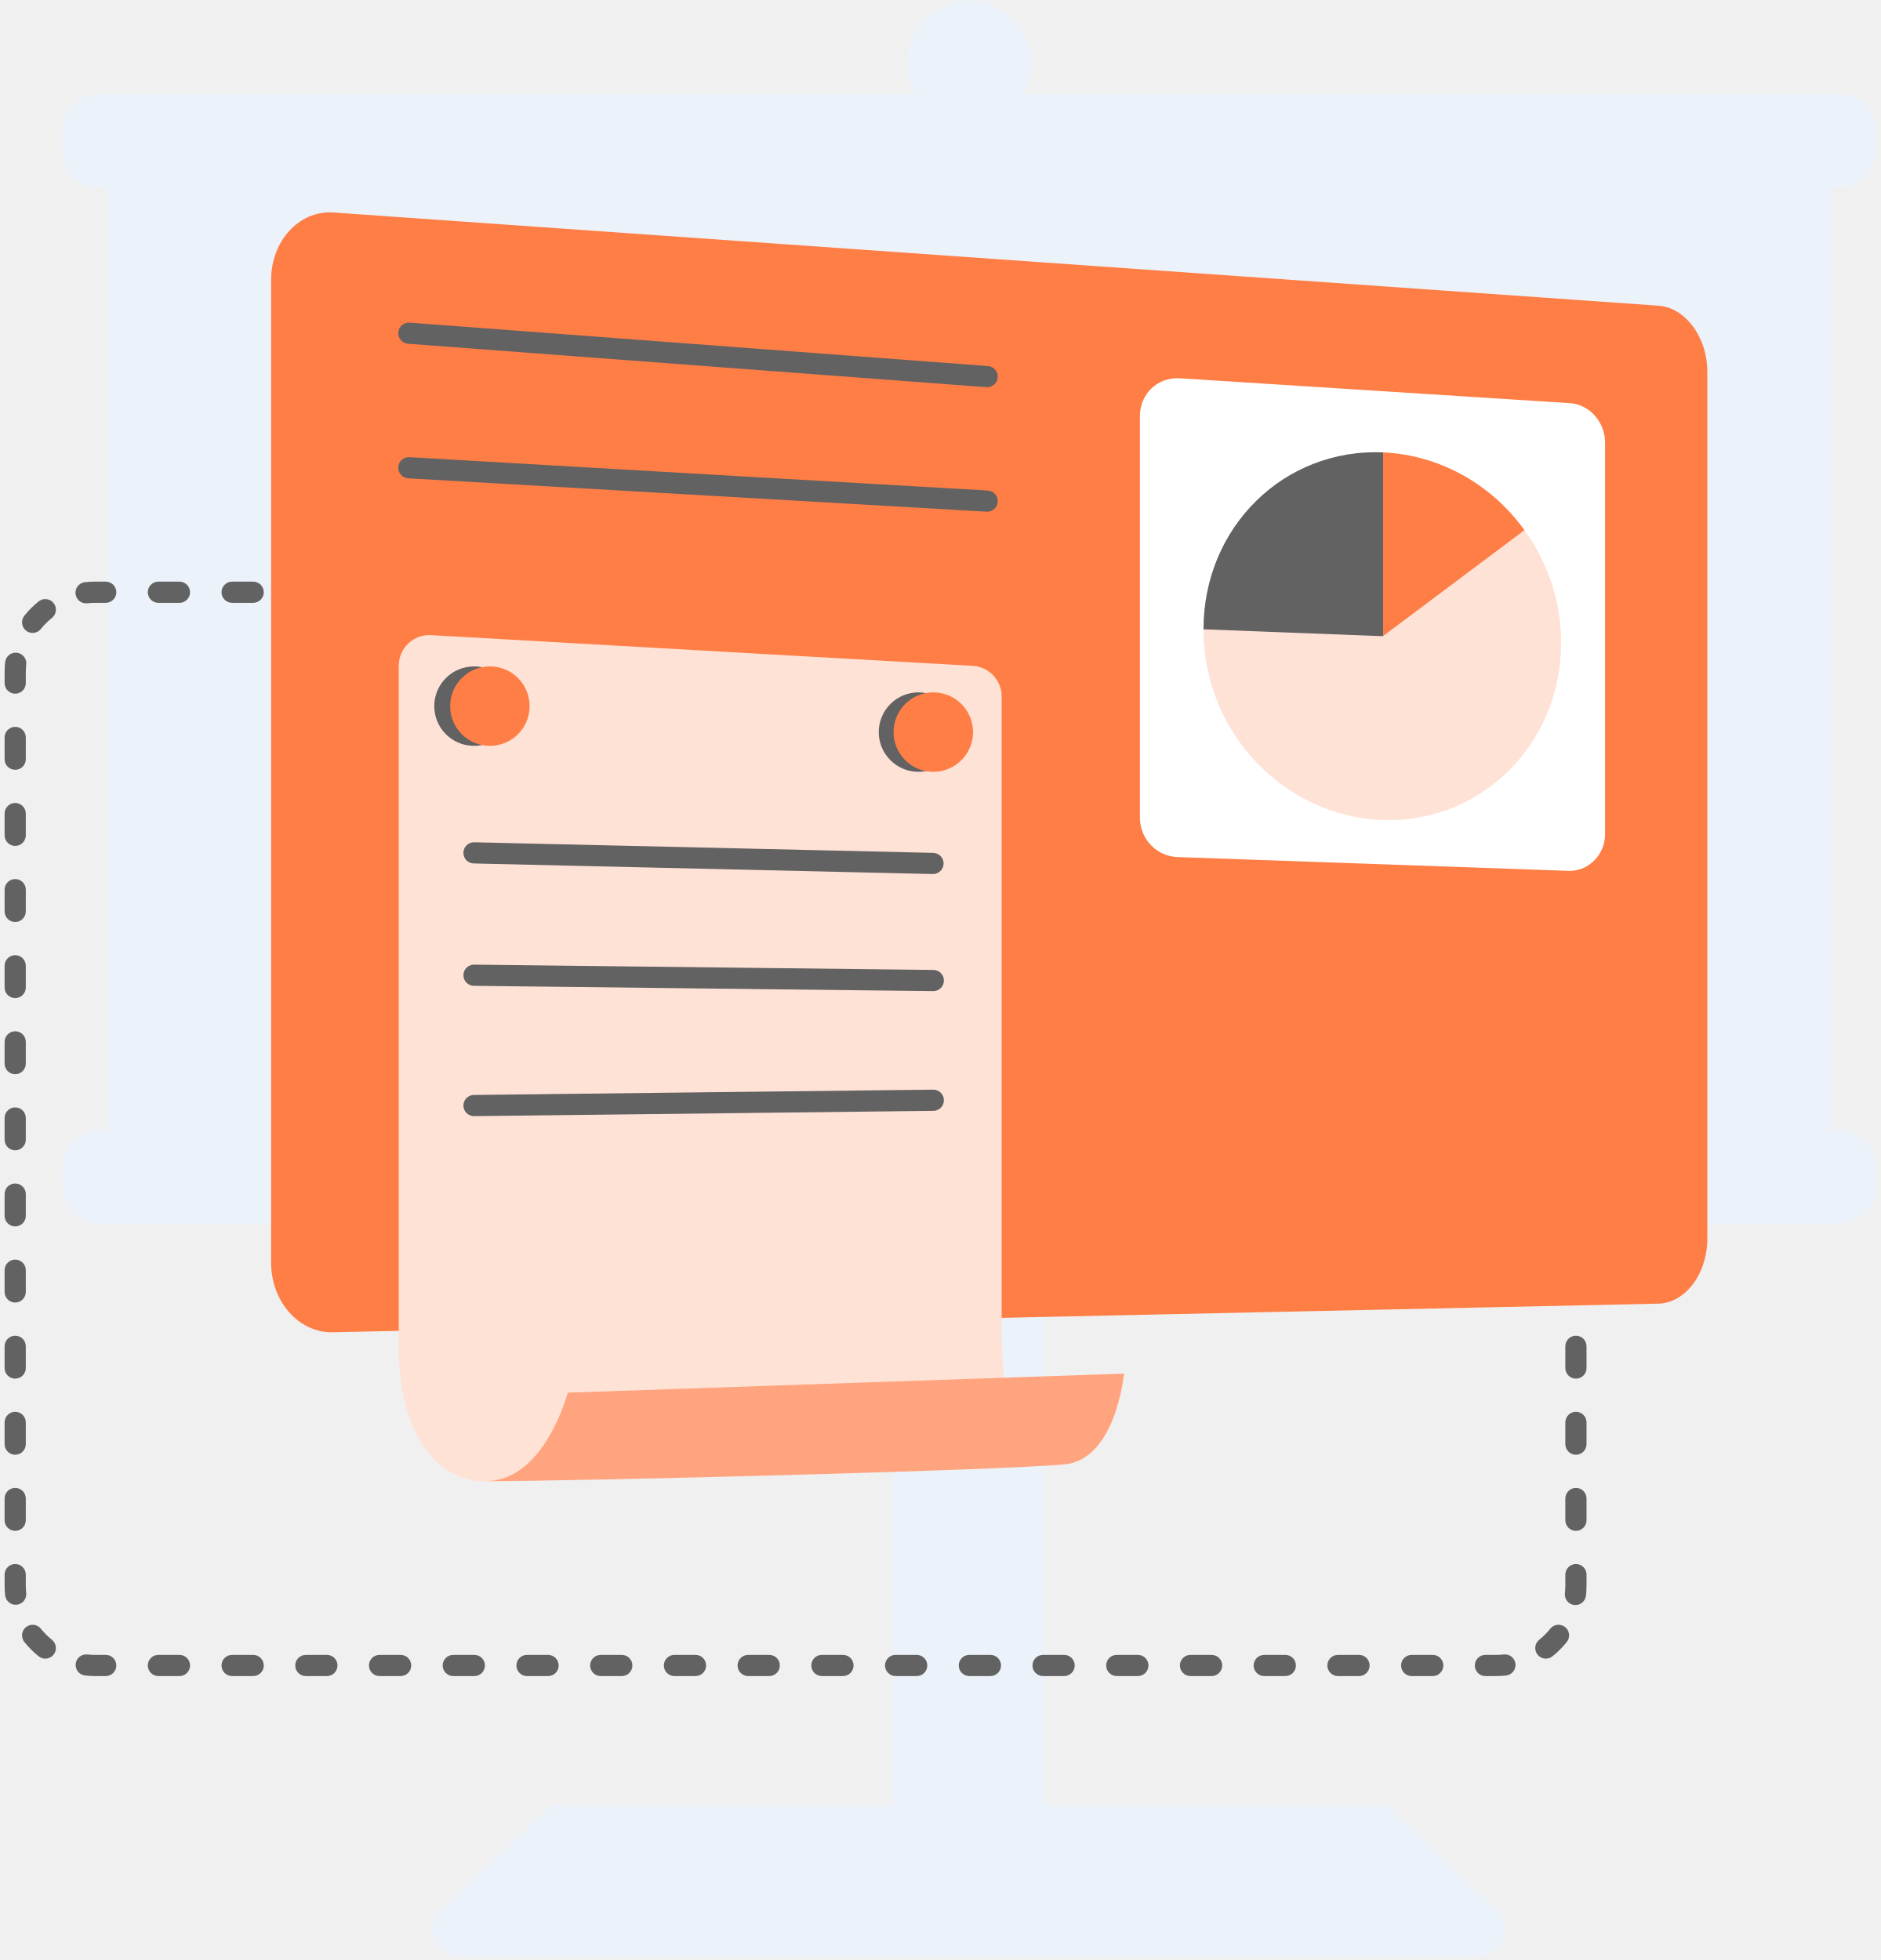
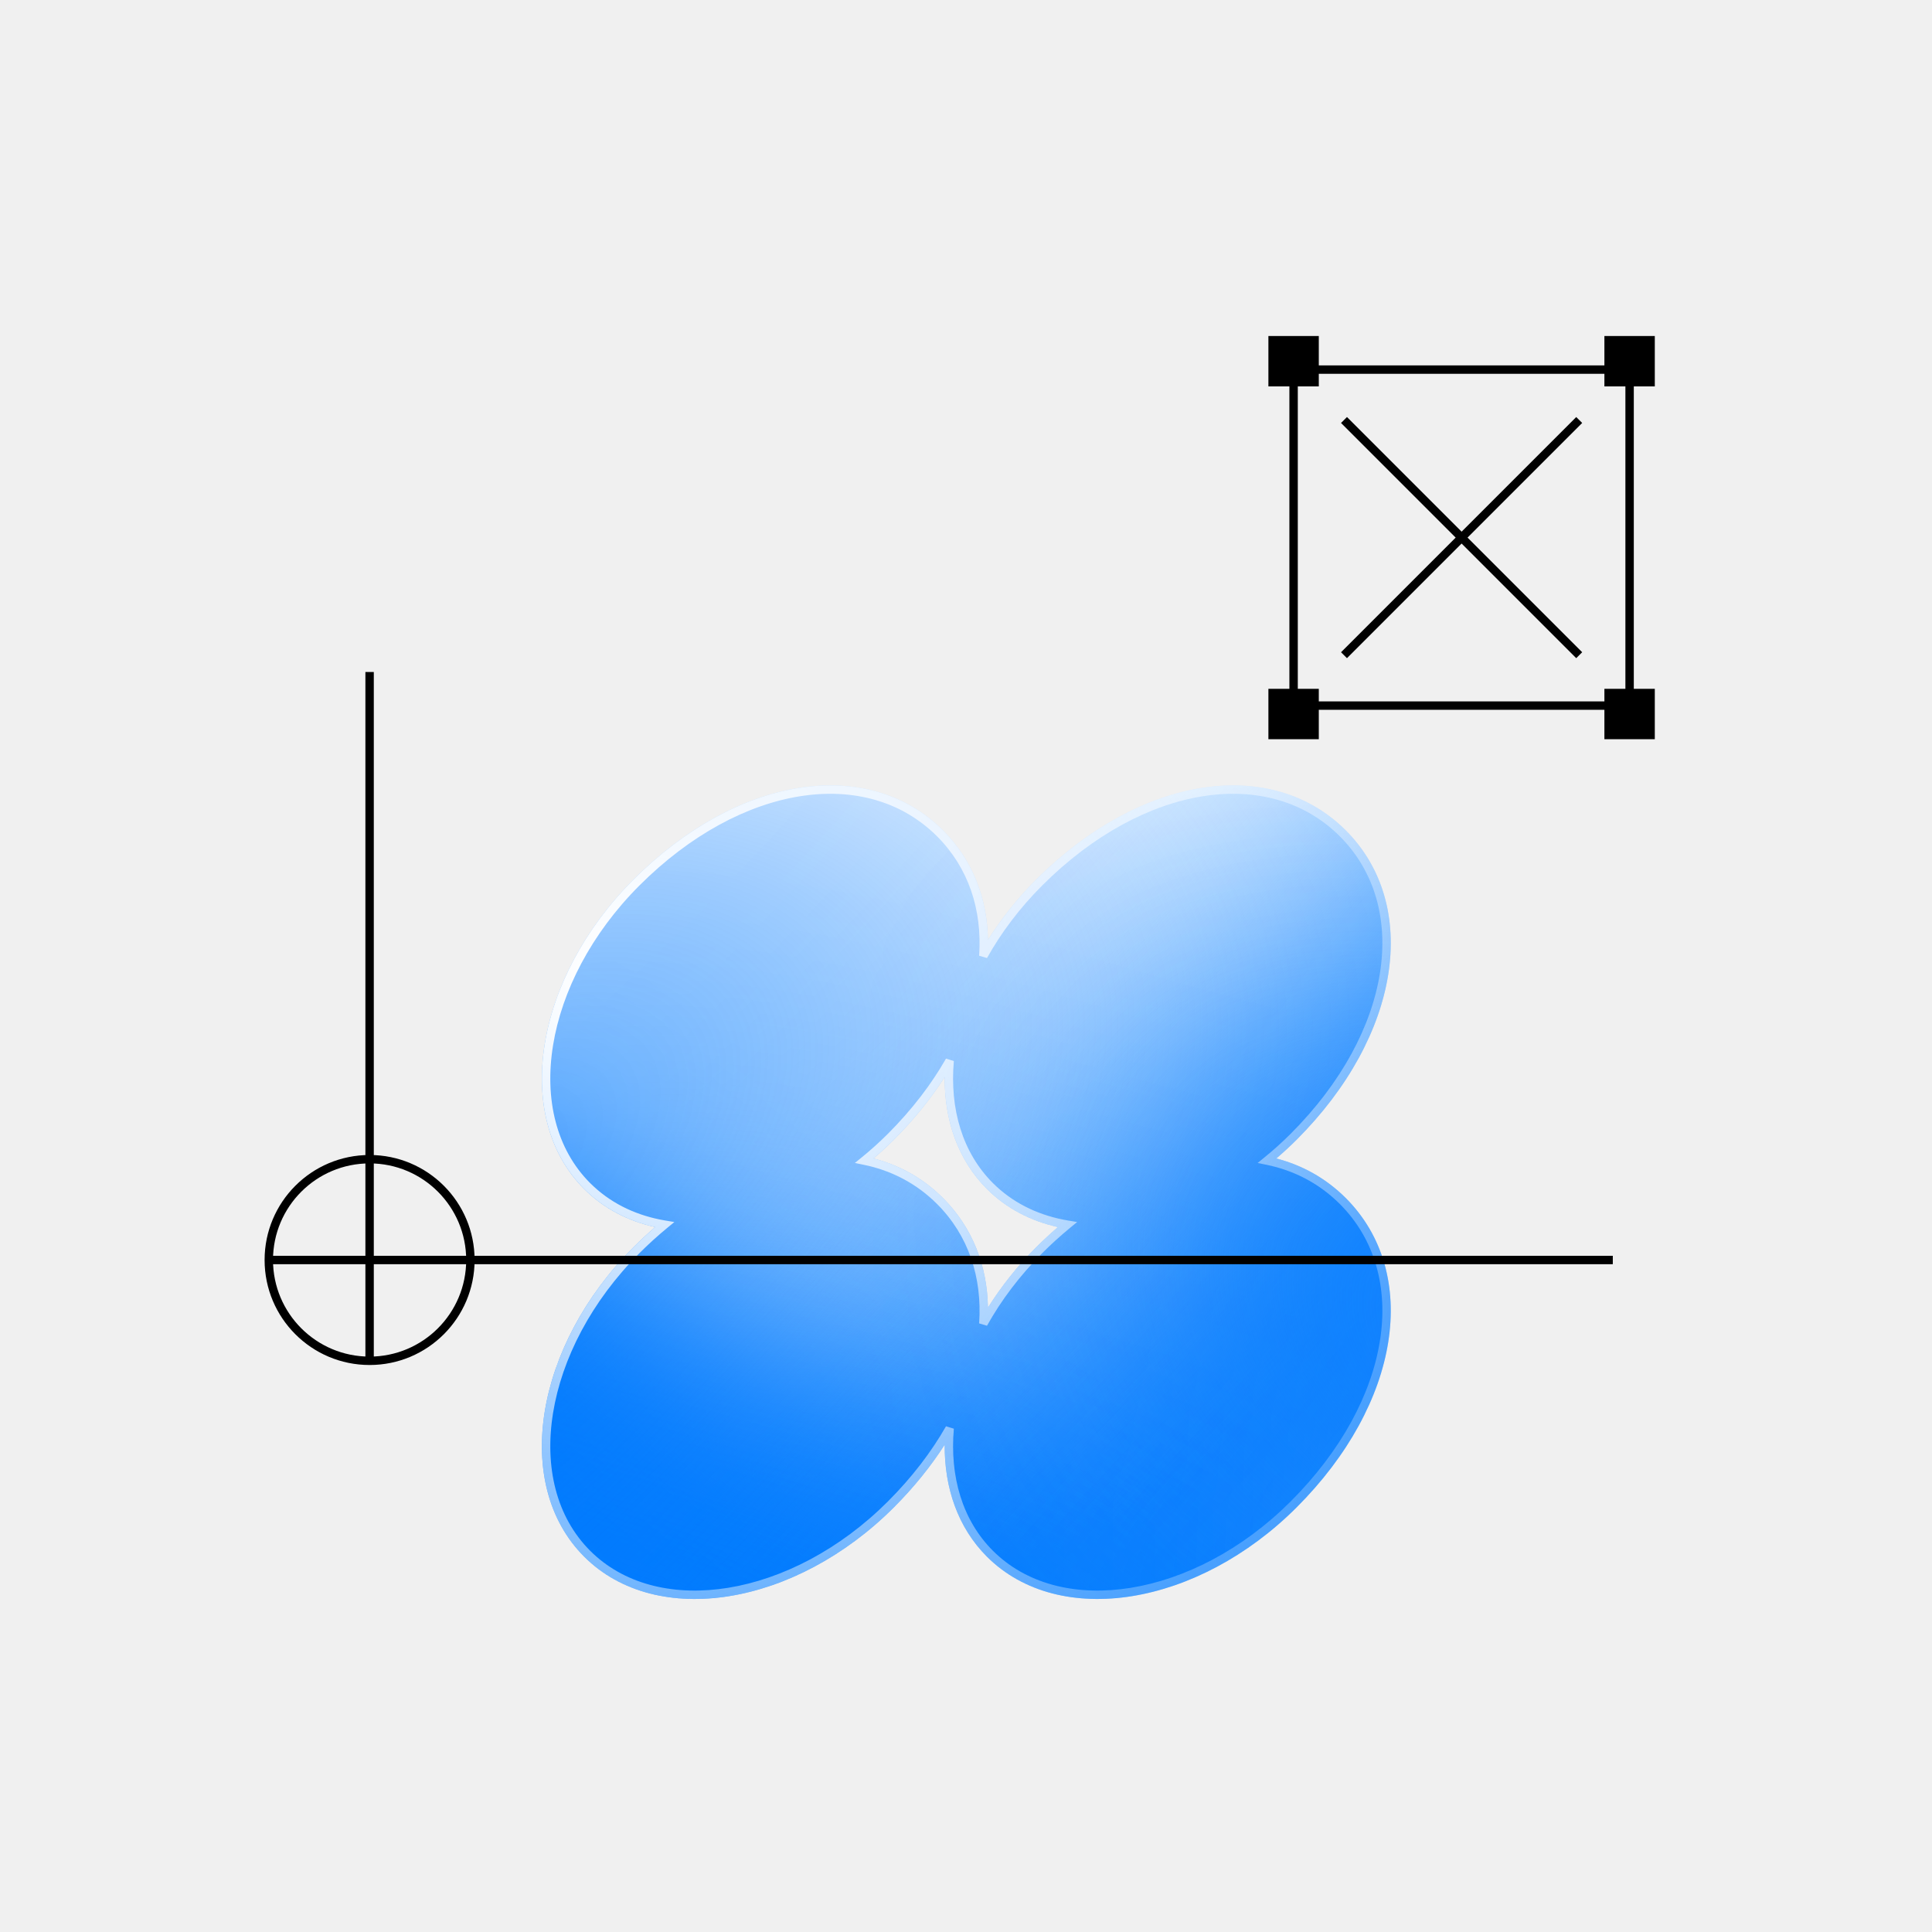
- <svg xmlns="http://www.w3.org/2000/svg" width="355" height="370" fill="none" viewBox="0 0 355 370">
-   <path fill="#ECF2F9" d="M332.27 21.701H33.67c-7.4 0-13.4 6-13.4 13.4v181.201c0 7.4 6 13.4 13.4 13.4h134.9v111h-62.5c-1.3 0-2.6.5-3.5 1.4l-19.4 18.5c-3.3 3.2-1.1 8.7 3.5 8.7h192.5c4.6 0 6.8-5.6 3.5-8.7l-19.4-18.5c-.9-.9-2.2-1.4-3.5-1.4h-62.5v-111h134.9c7.4 0 13.4-6 13.4-13.4v-181.2c.1-7.4-5.9-13.4-13.3-13.4Z" />
-   <path fill="#ECF2F9" fill-rule="evenodd" d="M18.77 35.502h328.4c3.8 0 7-3.1 6.9-7v-3.8c0-3.9-3.1-7-7-7H18.77c-3.9 0-7 3.1-7 7v3.8c0 3.9 3.1 7 7 7Zm0 195.601h328.4c3.8 0 7-3.1 6.9-7v-3.8c0-3.9-3.1-7-7-7H18.77c-3.9 0-7 3.1-7 7v3.8c0 3.9 3.1 7 7 7Z" clip-rule="evenodd" />
-   <path fill="#ECF2F9" d="M182.97 23.7c6.517 0 11.8-5.283 11.8-11.8S189.487.1 182.97.1s-11.8 5.283-11.8 11.8 5.283 11.8 11.8 11.8Z" />
-   <path fill="#626262" fill-rule="evenodd" d="M17.97 113.8c-.498 0-.989.028-1.471.081a2 2 0 1 1-.443-3.975c.629-.07 1.267-.106 1.913-.106h1.988a2 2 0 1 1 0 4H17.97Zm9.927-2a2 2 0 0 1 2-2h3.976a2 2 0 1 1 0 4h-3.976a2 2 0 0 1-2-2Zm13.916 0a2 2 0 0 1 2-2h3.976a2 2 0 1 1 0 4h-3.976a2 2 0 0 1-2-2Zm13.915 0a2 2 0 0 1 2-2h3.977a2 2 0 1 1 0 4h-3.977a2 2 0 0 1-2-2Zm13.916 0a2 2 0 0 1 2-2h3.976a2 2 0 1 1 0 4h-3.976a2 2 0 0 1-2-2Zm13.916 0a2 2 0 0 1 2-2h3.976a2 2 0 1 1 0 4H85.56a2 2 0 0 1-2-2Zm13.916 0a2 2 0 0 1 2-2h3.976a2 2 0 0 1 0 4h-3.976a2 2 0 0 1-2-2Zm13.916 0a2 2 0 0 1 2-2h3.976a2 2 0 0 1 0 4h-3.976a2 2 0 0 1-2-2Zm13.915 0a2 2 0 0 1 2-2h3.976a2 2 0 1 1 0 4h-3.976a2 2 0 0 1-2-2Zm13.916 0a2 2 0 0 1 2-2h3.976a2 2 0 1 1 0 4h-3.976a2 2 0 0 1-2-2Zm13.916 0a2 2 0 0 1 2-2h3.976a2 2 0 1 1 0 4h-3.976a2 2 0 0 1-2-2Zm13.916 0a2 2 0 0 1 2-2h3.976a2 2 0 0 1 0 4h-3.976a2 2 0 0 1-2-2Zm13.916 0a2 2 0 0 1 2-2h3.976a2 2 0 0 1 0 4h-3.976a2 2 0 0 1-2-2Zm13.915 0a2 2 0 0 1 2-2h3.976a2 2 0 1 1 0 4h-3.976a2 2 0 0 1-2-2Zm13.916 0a2 2 0 0 1 2-2h3.976a2 2 0 1 1 0 4h-3.976a2 2 0 0 1-2-2Zm13.916 0a2 2 0 0 1 2-2h3.976a2 2 0 1 1 0 4h-3.976a2 2 0 0 1-2-2Zm13.916 0a2 2 0 0 1 2-2h3.976a2 2 0 0 1 0 4h-3.976a2 2 0 0 1-2-2Zm13.916 0a2 2 0 0 1 2-2h3.976a2 2 0 0 1 0 4h-3.976a2 2 0 0 1-2-2Zm13.915 0a2 2 0 0 1 2-2h3.976a2 2 0 1 1 0 4h-3.976a2 2 0 0 1-2-2Zm13.916 0a2 2 0 0 1 2-2h1.988c.646 0 1.284.036 1.912.105a2 2 0 1 1-.44 3.976 13.217 13.217 0 0 0-1.472-.081h-1.988a2 2 0 0 1-2-2Zm11.844 2.04a2 2 0 0 1 2.811-.314 17.119 17.119 0 0 1 2.706 2.709 2 2 0 1 1-3.128 2.493 13.148 13.148 0 0 0-2.075-2.077 2 2 0 0 1-.314-2.811Zm-280.11.004a2 2 0 0 1-.318 2.811 13.13 13.13 0 0 0-2.077 2.075 2 2 0 1 1-3.125-2.497c.8-1 1.709-1.908 2.709-2.706a2 2 0 0 1 2.81.317Zm-6.933 9.376a2 2 0 0 1 1.768 2.208c-.053.482-.08.973-.08 1.472v2.052a2 2 0 1 1-4 0V126.9c0-.646.035-1.284.104-1.912a2 2 0 0 1 2.208-1.768Zm293.972 0a2 2 0 0 1 2.209 1.767c.07.629.106 1.267.106 1.913v2.052a2 2 0 1 1-4 0V126.9c0-.497-.028-.988-.081-1.47a2 2 0 0 1 1.766-2.21Zm.315 13.994a2 2 0 0 1 2 2v4.105a2 2 0 1 1-4 0v-4.105a2 2 0 0 1 2-2Zm-294.6 0a2 2 0 0 1 2 2v4.105a2 2 0 1 1-4 0v-4.105a2 2 0 0 1 2-2Zm294.6 14.367a2 2 0 0 1 2 2v4.105a2 2 0 0 1-4 0v-4.105a2 2 0 0 1 2-2Zm-294.6 0a2 2 0 0 1 2 2v4.105a2 2 0 0 1-4 0v-4.105a2 2 0 0 1 2-2Zm294.6 14.367a2 2 0 0 1 2 2v4.104a2 2 0 1 1-4 0v-4.104a2 2 0 0 1 2-2Zm-294.6 0a2 2 0 0 1 2 2v4.104a2 2 0 1 1-4 0v-4.104a2 2 0 0 1 2-2Zm294.6 14.366a2 2 0 0 1 2 2v4.105a2 2 0 1 1-4 0v-4.105a2 2 0 0 1 2-2Zm-294.6 0a2 2 0 0 1 2 2v4.105a2 2 0 1 1-4 0v-4.105a2 2 0 0 1 2-2Zm294.6 14.367a2 2 0 0 1 2 2v4.105a2 2 0 0 1-4 0v-4.105a2 2 0 0 1 2-2Zm-294.6 0a2 2 0 0 1 2 2v4.105a2 2 0 0 1-4 0v-4.105a2 2 0 0 1 2-2Zm294.6 14.367a2 2 0 0 1 2 2v4.104a2 2 0 1 1-4 0v-4.104a2 2 0 0 1 2-2Zm-294.6 0a2 2 0 0 1 2 2v4.104a2 2 0 1 1-4 0v-4.104a2 2 0 0 1 2-2Zm294.6 14.366a2 2 0 0 1 2 2v4.105a2 2 0 1 1-4 0v-4.105a2 2 0 0 1 2-2Zm-294.6 0a2 2 0 0 1 2 2v4.105a2 2 0 1 1-4 0v-4.105a2 2 0 0 1 2-2Zm294.6 14.367a2 2 0 0 1 2 2v4.105a2 2 0 0 1-4 0v-4.105a2 2 0 0 1 2-2Zm-294.6 0a2 2 0 0 1 2 2v4.105a2 2 0 0 1-4 0v-4.105a2 2 0 0 1 2-2Zm294.6 14.367a2 2 0 0 1 2 2v4.104a2 2 0 1 1-4 0v-4.104a2 2 0 0 1 2-2Zm-294.6 0a2 2 0 0 1 2 2v4.104a2 2 0 1 1-4 0v-4.104a2 2 0 0 1 2-2Zm294.6 14.366a2 2 0 0 1 2 2v4.105a2 2 0 1 1-4 0v-4.105a2 2 0 0 1 2-2Zm-294.6 0a2 2 0 0 1 2 2v4.105a2 2 0 1 1-4 0v-4.105a2 2 0 0 1 2-2Zm294.6 14.367a2 2 0 0 1 2 2v4.105a2 2 0 0 1-4 0v-4.105a2 2 0 0 1 2-2Zm-294.6 0a2 2 0 0 1 2 2v4.105a2 2 0 0 1-4 0v-4.105a2 2 0 0 1 2-2Zm294.6 14.367a2 2 0 0 1 2 2v2.052c0 .646-.035 1.284-.105 1.912a2 2 0 0 1-3.976-.44c.054-.482.081-.973.081-1.472v-2.052a2 2 0 0 1 2-2Zm-294.6 0a2 2 0 0 1 2 2v2.052c0 .497.028.988.082 1.47a2.001 2.001 0 0 1-3.976.443A17.261 17.261 0 0 1 .87 299.3v-2.052a2 2 0 0 1 2-2Zm292.56 11.908a2 2 0 0 1 .314 2.811c-.799 1-1.708 1.908-2.708 2.706a2 2 0 0 1-2.494-3.128 13.148 13.148 0 0 0 2.077-2.075 2 2 0 0 1 2.811-.314Zm-290.516-.001a2 2 0 0 1 2.81.317 13.176 13.176 0 0 0 2.076 2.077 2 2 0 1 1-2.497 3.125 17.16 17.16 0 0 1-2.706-2.709 2 2 0 0 1 .317-2.81Zm281.136 6.93a2 2 0 0 1-1.766 2.209c-.63.07-1.268.106-1.914.106h-1.988a2 2 0 0 1 0-4h1.988c.498 0 .988-.028 1.47-.081a2 2 0 0 1 2.21 1.766Zm-271.76.002a2 2 0 0 1 2.208-1.768c.482.053.973.081 1.472.081h1.988a2 2 0 1 1 0 4H17.97c-.646 0-1.284-.036-1.912-.105a2 2 0 0 1-1.768-2.208Zm13.608.313a2 2 0 0 1 2-2h3.976a2 2 0 1 1 0 4h-3.976a2 2 0 0 1-2-2Zm13.916 0a2 2 0 0 1 2-2h3.976a2 2 0 1 1 0 4h-3.976a2 2 0 0 1-2-2Zm13.916 0a2 2 0 0 1 2-2h3.976a2 2 0 1 1 0 4h-3.976a2 2 0 0 1-2-2Zm13.915 0a2 2 0 0 1 2-2h3.976a2 2 0 1 1 0 4h-3.976a2 2 0 0 1-2-2Zm13.916 0a2 2 0 0 1 2-2h3.976a2 2 0 1 1 0 4H85.56a2 2 0 0 1-2-2Zm13.916 0a2 2 0 0 1 2-2h3.976a2 2 0 0 1 0 4h-3.976a2 2 0 0 1-2-2Zm13.916 0a2 2 0 0 1 2-2h3.976a2 2 0 0 1 0 4h-3.976a2 2 0 0 1-2-2Zm13.915 0a2 2 0 0 1 2-2h3.976a2 2 0 1 1 0 4h-3.976a2 2 0 0 1-2-2Zm13.916 0a2 2 0 0 1 2-2h3.976a2 2 0 1 1 0 4h-3.976a2 2 0 0 1-2-2Zm13.916 0a2 2 0 0 1 2-2h3.976a2 2 0 1 1 0 4h-3.976a2 2 0 0 1-2-2Zm13.916 0a2 2 0 0 1 2-2h3.976a2 2 0 0 1 0 4h-3.976a2 2 0 0 1-2-2Zm13.916 0a2 2 0 0 1 2-2h3.976a2 2 0 0 1 0 4h-3.976a2 2 0 0 1-2-2Zm13.915 0a2 2 0 0 1 2-2h3.976a2 2 0 1 1 0 4h-3.976a2 2 0 0 1-2-2Zm13.916 0a2 2 0 0 1 2-2h3.976a2 2 0 1 1 0 4h-3.976a2 2 0 0 1-2-2Zm13.916 0a2 2 0 0 1 2-2h3.976a2 2 0 1 1 0 4h-3.976a2 2 0 0 1-2-2Zm13.916 0a2 2 0 0 1 2-2h3.976a2 2 0 0 1 0 4h-3.976a2 2 0 0 1-2-2Zm13.916 0a2 2 0 0 1 2-2h3.976a2 2 0 0 1 0 4h-3.976a2 2 0 0 1-2-2Zm13.915 0a2 2 0 0 1 2-2h3.976a2 2 0 1 1 0 4h-3.976a2 2 0 0 1-2-2Z" clip-rule="evenodd" />
-   <path fill="#FF7E46" d="m312.97 246.1-250.2 5.4c-6.4.1-11.6-5.8-11.6-13.2V52.9c0-7.4 5.2-13.1 11.6-12.8l250.2 17.6c5.1.3 9.3 5.9 9.3 12.5V234c-.1 6.6-4.2 12-9.3 12.1Z" />
-   <path fill="#fff" d="m296.268 164.402-73.7-2.6c-4.1 0-7.4-3.3-7.4-7.5v-75.8c0-4.1 3.3-7.3 7.4-7.1l73.7 4.7c3.7.2 6.7 3.5 6.7 7.5v73.7c.1 3.9-3 7.1-6.7 7.1Z" />
-   <path fill="#FFE2D6" d="M81.37 119.9c-3.3-.2-6.1 2.4-6.1 5.8v128.7c0 15.8 6.8 25.3 16.6 25.3s102.7-3.2 109.3-3.2c-9.8-2.4-12.1-10.8-12.1-26v-119c0-3.1-2.4-5.6-5.4-5.8l-102.3-5.8Z" />
-   <path fill="#626262" d="M173.369 145.702a7.5 7.5 0 1 0 0-15 7.5 7.5 0 0 0 0 15Zm-83.9-4.902a7.5 7.5 0 1 0 0-15 7.5 7.5 0 0 0 0 15Z" />
-   <path fill="#FF7E46" d="M92.469 140.8a7.5 7.5 0 1 0 0-15 7.5 7.5 0 0 0 0 15Zm83.699 4.902a7.5 7.5 0 1 0 0-15 7.5 7.5 0 0 0 0 15Z" />
-   <path fill="#FFA47E" d="M107.169 262.9s-4.3 16.5-15.3 16.7c19 0 99.8-2.1 109.3-3.2s11-17.1 11-17.1l-105 3.6Z" />
-   <path fill="#626262" fill-rule="evenodd" d="M75.176 62.75a2 2 0 0 1 2.144-1.844l109.2 8.2a2 2 0 0 1-.3 3.988l-109.2-8.2a2 2 0 0 1-1.844-2.144Zm-.003 25.433a2 2 0 0 1 2.112-1.881l109.2 6.3a2 2 0 0 1-.23 3.993l-109.2-6.3a2 2 0 0 1-1.882-2.112Zm12.298 72.772a2 2 0 0 1 2.045-1.953l86.7 2a2.001 2.001 0 0 1-.092 3.999l-86.7-2a2 2 0 0 1-1.953-2.046Zm0 23.122a2 2 0 0 1 2.022-1.977l86.7 1a2 2 0 0 1-.046 4l-86.7-1a2 2 0 0 1-1.977-2.023Zm90.699 23.6a2 2 0 0 1-1.977 2.023l-86.7 1a2 2 0 1 1-.046-4l86.7-1a2 2 0 0 1 2.023 1.977Z" clip-rule="evenodd" />
-   <path fill="#FFE2D6" d="M294.668 121.402c0-19.1-15-35.1-33.6-35.9-18.7-.8-33.9 14.1-33.9 33.4 0 19.3 15.2 35.3 33.9 35.9 18.6.6 33.6-14.4 33.6-33.4Z" />
-   <path fill="#FF7E46" d="M287.768 100.1c-6.1-8.5-15.8-14.2-26.7-14.7v34.7l26.7-20Z" />
-   <path fill="#FFE2D6" d="m287.768 100.1-26.7 20 33.6 1.3c0-7.9-2.6-15.3-6.9-21.3Z" />
-   <path fill="#626262" d="M261.07 120.1V85.4c-18.7-.8-33.9 14.1-33.9 33.4l33.9 1.3Z" />
+ <svg xmlns="http://www.w3.org/2000/svg" width="230" height="230" fill="none">
+   <mask id="a" style="mask-type:alpha" maskUnits="userSpaceOnUse" x="64" y="93" width="102" height="98">
+     <path d="M143.065 93.799c6.552-1.033 12.688.6 17.145 5.055 4.457 4.455 6.091 10.589 5.058 17.137-1.032 6.542-4.722 13.505-10.919 19.699a41.94 41.94 0 0 1-2.408 2.222c3.103.804 5.922 2.367 8.269 4.713 4.457 4.455 6.091 10.588 5.058 17.137-1.032 6.541-4.722 13.504-10.919 19.699-5.866 5.863-12.905 9.473-19.56 10.552-6.655 1.078-12.969-.372-17.292-4.693-3.455-3.454-5.074-8.181-5.034-13.336-1.639 2.561-3.661 5.076-6.063 7.477-5.865 5.863-12.905 9.473-19.56 10.552-6.655 1.078-12.968-.372-17.291-4.693-4.323-4.322-5.775-10.633-4.696-17.285 1.08-6.652 4.691-13.687 10.557-19.551.85-.849 1.713-1.65 2.588-2.404-3.222-.716-6.126-2.208-8.45-4.53-4.322-4.322-5.773-10.634-4.695-17.285 1.08-6.653 4.691-13.688 10.557-19.551 6.198-6.195 13.163-9.884 19.707-10.915 6.552-1.033 12.688.6 17.145 5.055 3.512 3.511 5.269 8.067 5.35 13.047a40.869 40.869 0 0 1 5.746-7.187c6.198-6.195 13.163-9.884 19.707-10.915zm-30.602 34.415c-1.639 2.56-3.661 5.076-6.063 7.476a41.258 41.258 0 0 1-2.408 2.222c3.104.804 5.923 2.367 8.27 4.713 3.512 3.51 5.27 8.066 5.35 13.047a40.875 40.875 0 0 1 5.746-7.188c.85-.849 1.714-1.65 2.589-2.404-3.222-.716-6.126-2.208-8.45-4.53-3.455-3.455-5.074-8.182-5.034-13.336z" fill="#000" />
+   </mask>
+   <g mask="url(#a)">
+     <mask id="b" style="mask-type:alpha" maskUnits="userSpaceOnUse" x="29" y="80" width="245" height="139">
+       <path fill="#fff" d="M29.909 80.84H273.78v137.19H29.909z" />
+     </mask>
+     <g mask="url(#b)">
+       <path fill="#fff" d="M29.908 80.84h243.871v137.19H29.908z" />
+       <g filter="url(#c)">
+         <path d="M124.129 174.854c39.672 9.338 75.028 14.908 71.284 30.82-3.745 15.912-38.942 21.24-78.614 11.901-39.673-9.339-65.842-37.789-62.097-53.7 3.745-15.912 29.755 1.64 69.427 10.979z" fill="#027BFE" />
+       </g>
+       <g filter="url(#d)">
+         <path d="M136.202 138.889c38.217-43.7 67.39-85.726 93.585-62.813 26.195 22.913 16.449 76.913-21.768 120.614-38.218 43.7-102.983 47.589-129.178 24.676-26.195-22.913 19.144-38.777 57.361-82.477z" fill="#027BFE" />
+       </g>
+       <g filter="url(#e)">
+         <path d="M120.89 187.493c49.262 30.714 95.42 52.769 77.01 82.304-18.411 29.535-73.271 28.58-122.533-2.134s-63.493-94.024-45.083-123.559c18.411-29.535 41.343 12.675 90.606 43.389z" fill="#027BFE" />
+       </g>
+       <g filter="url(#f)">
+         <path d="M76.644 197.964c39.672 9.339 75.028 14.908 71.283 30.82-3.745 15.912-38.941 21.24-78.614 11.901-39.672-9.339-65.842-37.788-62.097-53.7 3.745-15.912 29.755 1.64 69.428 10.979z" fill="#027BFE" />
+       </g>
+       <g filter="url(#g)">
+         <path d="M326.893 144.099c42.915 42.92 40.371 141.744 14.354 167.763-26.017 26.02-81.897 12.32-124.813-30.6-42.915-42.919-42.068-111.143-16.051-137.163 26.017-26.02 83.595-42.92 126.51 0z" fill="url(#h)" />
+       </g>
+       <g filter="url(#i)">
+         <path d="M26.602 221.85c30.346 52.566 126.451 75.686 158.315 57.287 31.865-18.399 33.096-75.927 2.75-128.493C157.322 98.079 91.21 81.239 59.346 99.638 27.48 118.037-3.744 169.285 26.602 221.85z" fill="url(#j)" />
+       </g>
+       <g filter="url(#k)">
+         <path d="M211.511 148.999c39.672 9.339 75.028 14.909 71.283 30.821-3.744 15.911-38.941 21.24-78.614 11.901-39.672-9.339-65.841-37.789-62.096-53.701 3.744-15.911 29.754 1.64 69.427 10.979z" fill="#027BFE" />
+       </g>
+     </g>
+   </g>
+   <path d="M143.066 93.799c6.551-1.033 12.687.6 17.144 5.055 4.457 4.455 6.09 10.589 5.057 17.137-1.031 6.542-4.721 13.505-10.919 19.699a41.578 41.578 0 0 1-2.406 2.222 17.934 17.934 0 0 1 8.268 4.713c4.457 4.455 6.09 10.588 5.057 17.137-1.031 6.541-4.721 13.504-10.919 19.699-5.865 5.863-12.904 9.473-19.559 10.552-6.447 1.045-12.574-.284-16.881-4.296l-.411-.397c-3.455-3.454-5.074-8.181-5.034-13.336-1.639 2.561-3.661 5.076-6.063 7.477-5.866 5.863-12.904 9.473-19.56 10.552-6.446 1.045-12.573-.284-16.88-4.296l-.411-.397c-4.323-4.322-5.774-10.633-4.695-17.285 1.079-6.652 4.69-13.687 10.556-19.551.85-.849 1.714-1.65 2.589-2.404-3-.667-5.724-2.005-7.96-4.06l-.49-.47c-4.323-4.322-5.774-10.634-4.695-17.285 1.079-6.653 4.69-13.688 10.556-19.551 6.198-6.195 13.163-9.884 19.707-10.915 6.552-1.033 12.688.6 17.145 5.055 3.512 3.511 5.27 8.067 5.35 13.048a40.836 40.836 0 0 1 5.747-7.188c6.197-6.195 13.162-9.884 19.707-10.915zm16.437 5.762c-4.196-4.193-9.994-5.765-16.282-4.774-6.295.992-13.076 4.557-19.155 10.634-2.685 2.684-4.883 5.615-6.566 8.634l-.936-.278c.378-5.483-1.275-10.482-5.01-14.216-4.195-4.193-9.993-5.765-16.281-4.774-6.296.992-13.076 4.557-19.155 10.634-5.734 5.731-9.234 12.581-10.276 19.004-1.043 6.424.376 12.38 4.414 16.418l.46.439c2.333 2.145 5.244 3.473 8.483 4.017l1.083.181-.848.698a46.346 46.346 0 0 0-3.316 3.013c-5.734 5.732-9.234 12.581-10.276 19.004-1.043 6.424.376 12.381 4.414 16.418l.384.371c4.027 3.752 9.814 5.051 16.04 4.041 6.426-1.041 13.279-4.54 19.013-10.271 2.871-2.871 5.183-5.9 6.928-8.961l.933.291c-.499 5.695 1.01 10.89 4.65 14.529l.384.371c4.027 3.752 9.814 5.051 16.04 4.041 6.427-1.041 13.279-4.54 19.013-10.271 6.079-6.077 9.646-12.855 10.639-19.148.991-6.285-.582-12.081-4.777-16.274-2.45-2.449-5.441-3.997-8.75-4.671l-1.036-.211.82-.667a40.876 40.876 0 0 0 3.104-2.8c6.079-6.076 9.646-12.854 10.639-19.147.991-6.286-.582-12.081-4.777-16.275zm-45.949 26.752c-.499 5.695 1.01 10.89 4.65 14.53l.46.439c2.333 2.145 5.244 3.473 8.484 4.017l1.082.181-.848.698a46.495 46.495 0 0 0-3.316 3.013c-2.685 2.685-4.883 5.616-6.566 8.634l-.936-.277c.378-5.483-1.275-10.483-5.01-14.216-2.45-2.449-5.441-3.998-8.751-4.671l-1.036-.211.82-.667a40.901 40.901 0 0 0 3.106-2.8c2.871-2.87 5.183-5.899 6.928-8.961l.933.291zm-1.091 1.901c-1.639 2.56-3.661 5.076-6.063 7.476a40.938 40.938 0 0 1-2.408 2.222 17.94 17.94 0 0 1 8.27 4.713c3.512 3.511 5.27 8.067 5.35 13.048a40.842 40.842 0 0 1 5.747-7.189 47.653 47.653 0 0 1 2.588-2.404c-3-.667-5.723-2.005-7.96-4.06l-.49-.47c-3.455-3.455-5.074-8.182-5.034-13.336z" fill="url(#l)" />
+   <path d="M192 150.5v-1H32v1h160z" fill="#000" />
+   <path d="M44.5 162h-1V80h1v82z" fill="#000" />
+   <path d="M32.5 150c0-6.351 5.149-11.5 11.5-11.5s11.5 5.149 11.5 11.5-5.149 11.5-11.5 11.5-11.5-5.149-11.5-11.5zm-1 0c0 6.904 5.596 12.5 12.5 12.5s12.5-5.596 12.5-12.5-5.596-12.5-12.5-12.5-12.5 5.596-12.5 12.5zM191 82h6v6h-6v-6z" fill="#000" />
+   <path d="M194.5 43.5v41h-41v-41h41zm-40 40h39v-39h-39v39z" fill="#000" />
+   <path d="M151 40h6v6h-6v-6zM151 82h6v6h-6v-6zM191 40h6v6h-6v-6zM188.354 77.647l-.708.706-28-28 .708-.706 28 28z" fill="#000" />
+   <path d="m188.354 50.353-28 28-.708-.706 28-28 .708.706z" fill="#000" />
+   <defs>
+     <filter id="c" x="-9.158" y="93.954" width="268.348" height="191.727" filterUnits="userSpaceOnUse" color-interpolation-filters="sRGB">
+       <feFlood flood-opacity="0" result="BackgroundImageFix" />
+       <feBlend in="SourceGraphic" in2="BackgroundImageFix" result="shape" />
+       <feGaussianBlur stdDeviation="31.752" result="effect1_foregroundBlur_35_13" />
+     </filter>
+     <filter id="d" x="24.887" y="23.425" width="265.788" height="257.932" filterUnits="userSpaceOnUse" color-interpolation-filters="sRGB">
+       <feFlood flood-opacity="0" result="BackgroundImageFix" />
+       <feBlend in="SourceGraphic" in2="BackgroundImageFix" result="shape" />
+       <feGaussianBlur stdDeviation="23.092" result="effect1_foregroundBlur_35_13" />
+     </filter>
+     <filter id="e" x="-.544" y="110.993" width="225.672" height="203.438" filterUnits="userSpaceOnUse" color-interpolation-filters="sRGB">
+       <feFlood flood-opacity="0" result="BackgroundImageFix" />
+       <feBlend in="SourceGraphic" in2="BackgroundImageFix" result="shape" />
+       <feGaussianBlur stdDeviation="11.546" result="effect1_foregroundBlur_35_13" />
+     </filter>
+     <filter id="f" x="-56.644" y="117.064" width="268.348" height="191.727" filterUnits="userSpaceOnUse" color-interpolation-filters="sRGB">
+       <feFlood flood-opacity="0" result="BackgroundImageFix" />
+       <feBlend in="SourceGraphic" in2="BackgroundImageFix" result="shape" />
+       <feGaussianBlur stdDeviation="31.752" result="effect1_foregroundBlur_35_13" />
+     </filter>
+     <filter id="g" x="82.241" y="17.869" width="377.87" height="407.172" filterUnits="userSpaceOnUse" color-interpolation-filters="sRGB">
+       <feFlood flood-opacity="0" result="BackgroundImageFix" />
+       <feBlend in="SourceGraphic" in2="BackgroundImageFix" result="shape" />
+       <feGaussianBlur stdDeviation="50" result="effect1_foregroundBlur_35_13" />
+     </filter>
+     <filter id="i" x="-85.751" y="-7.558" width="395.396" height="392.948" filterUnits="userSpaceOnUse" color-interpolation-filters="sRGB">
+       <feFlood flood-opacity="0" result="BackgroundImageFix" />
+       <feBlend in="SourceGraphic" in2="BackgroundImageFix" result="shape" />
+       <feGaussianBlur stdDeviation="50" result="effect1_foregroundBlur_35_13" />
+     </filter>
+     <filter id="k" x="103.625" y="93.501" width="217.545" height="140.923" filterUnits="userSpaceOnUse" color-interpolation-filters="sRGB">
+       <feFlood flood-opacity="0" result="BackgroundImageFix" />
+       <feBlend in="SourceGraphic" in2="BackgroundImageFix" result="shape" />
+       <feGaussianBlur stdDeviation="19.051" result="effect1_foregroundBlur_35_13" />
+     </filter>
+     <linearGradient id="h" x1="188.793" y1="137.755" x2="240.531" y2="234.754" gradientUnits="userSpaceOnUse">
+       <stop stop-color="#fff" />
+       <stop offset="1" stop-color="#fff" stop-opacity="0" />
+     </linearGradient>
+     <linearGradient id="j" x1="56.219" y1="86.8" x2="136.526" y2="161.87" gradientUnits="userSpaceOnUse">
+       <stop stop-color="#027BFE" />
+       <stop offset="1" stop-color="#027BFE" stop-opacity="0" />
+     </linearGradient>
+     <radialGradient id="l" cx="0" cy="0" r="1" gradientTransform="matrix(126.703 52.1781 -54.4654 121.374 72.331 115.372)" gradientUnits="userSpaceOnUse">
+       <stop stop-color="#fff" />
+       <stop offset="1" stop-color="#fff" stop-opacity="0" />
+     </radialGradient>
+   </defs>
</svg>
